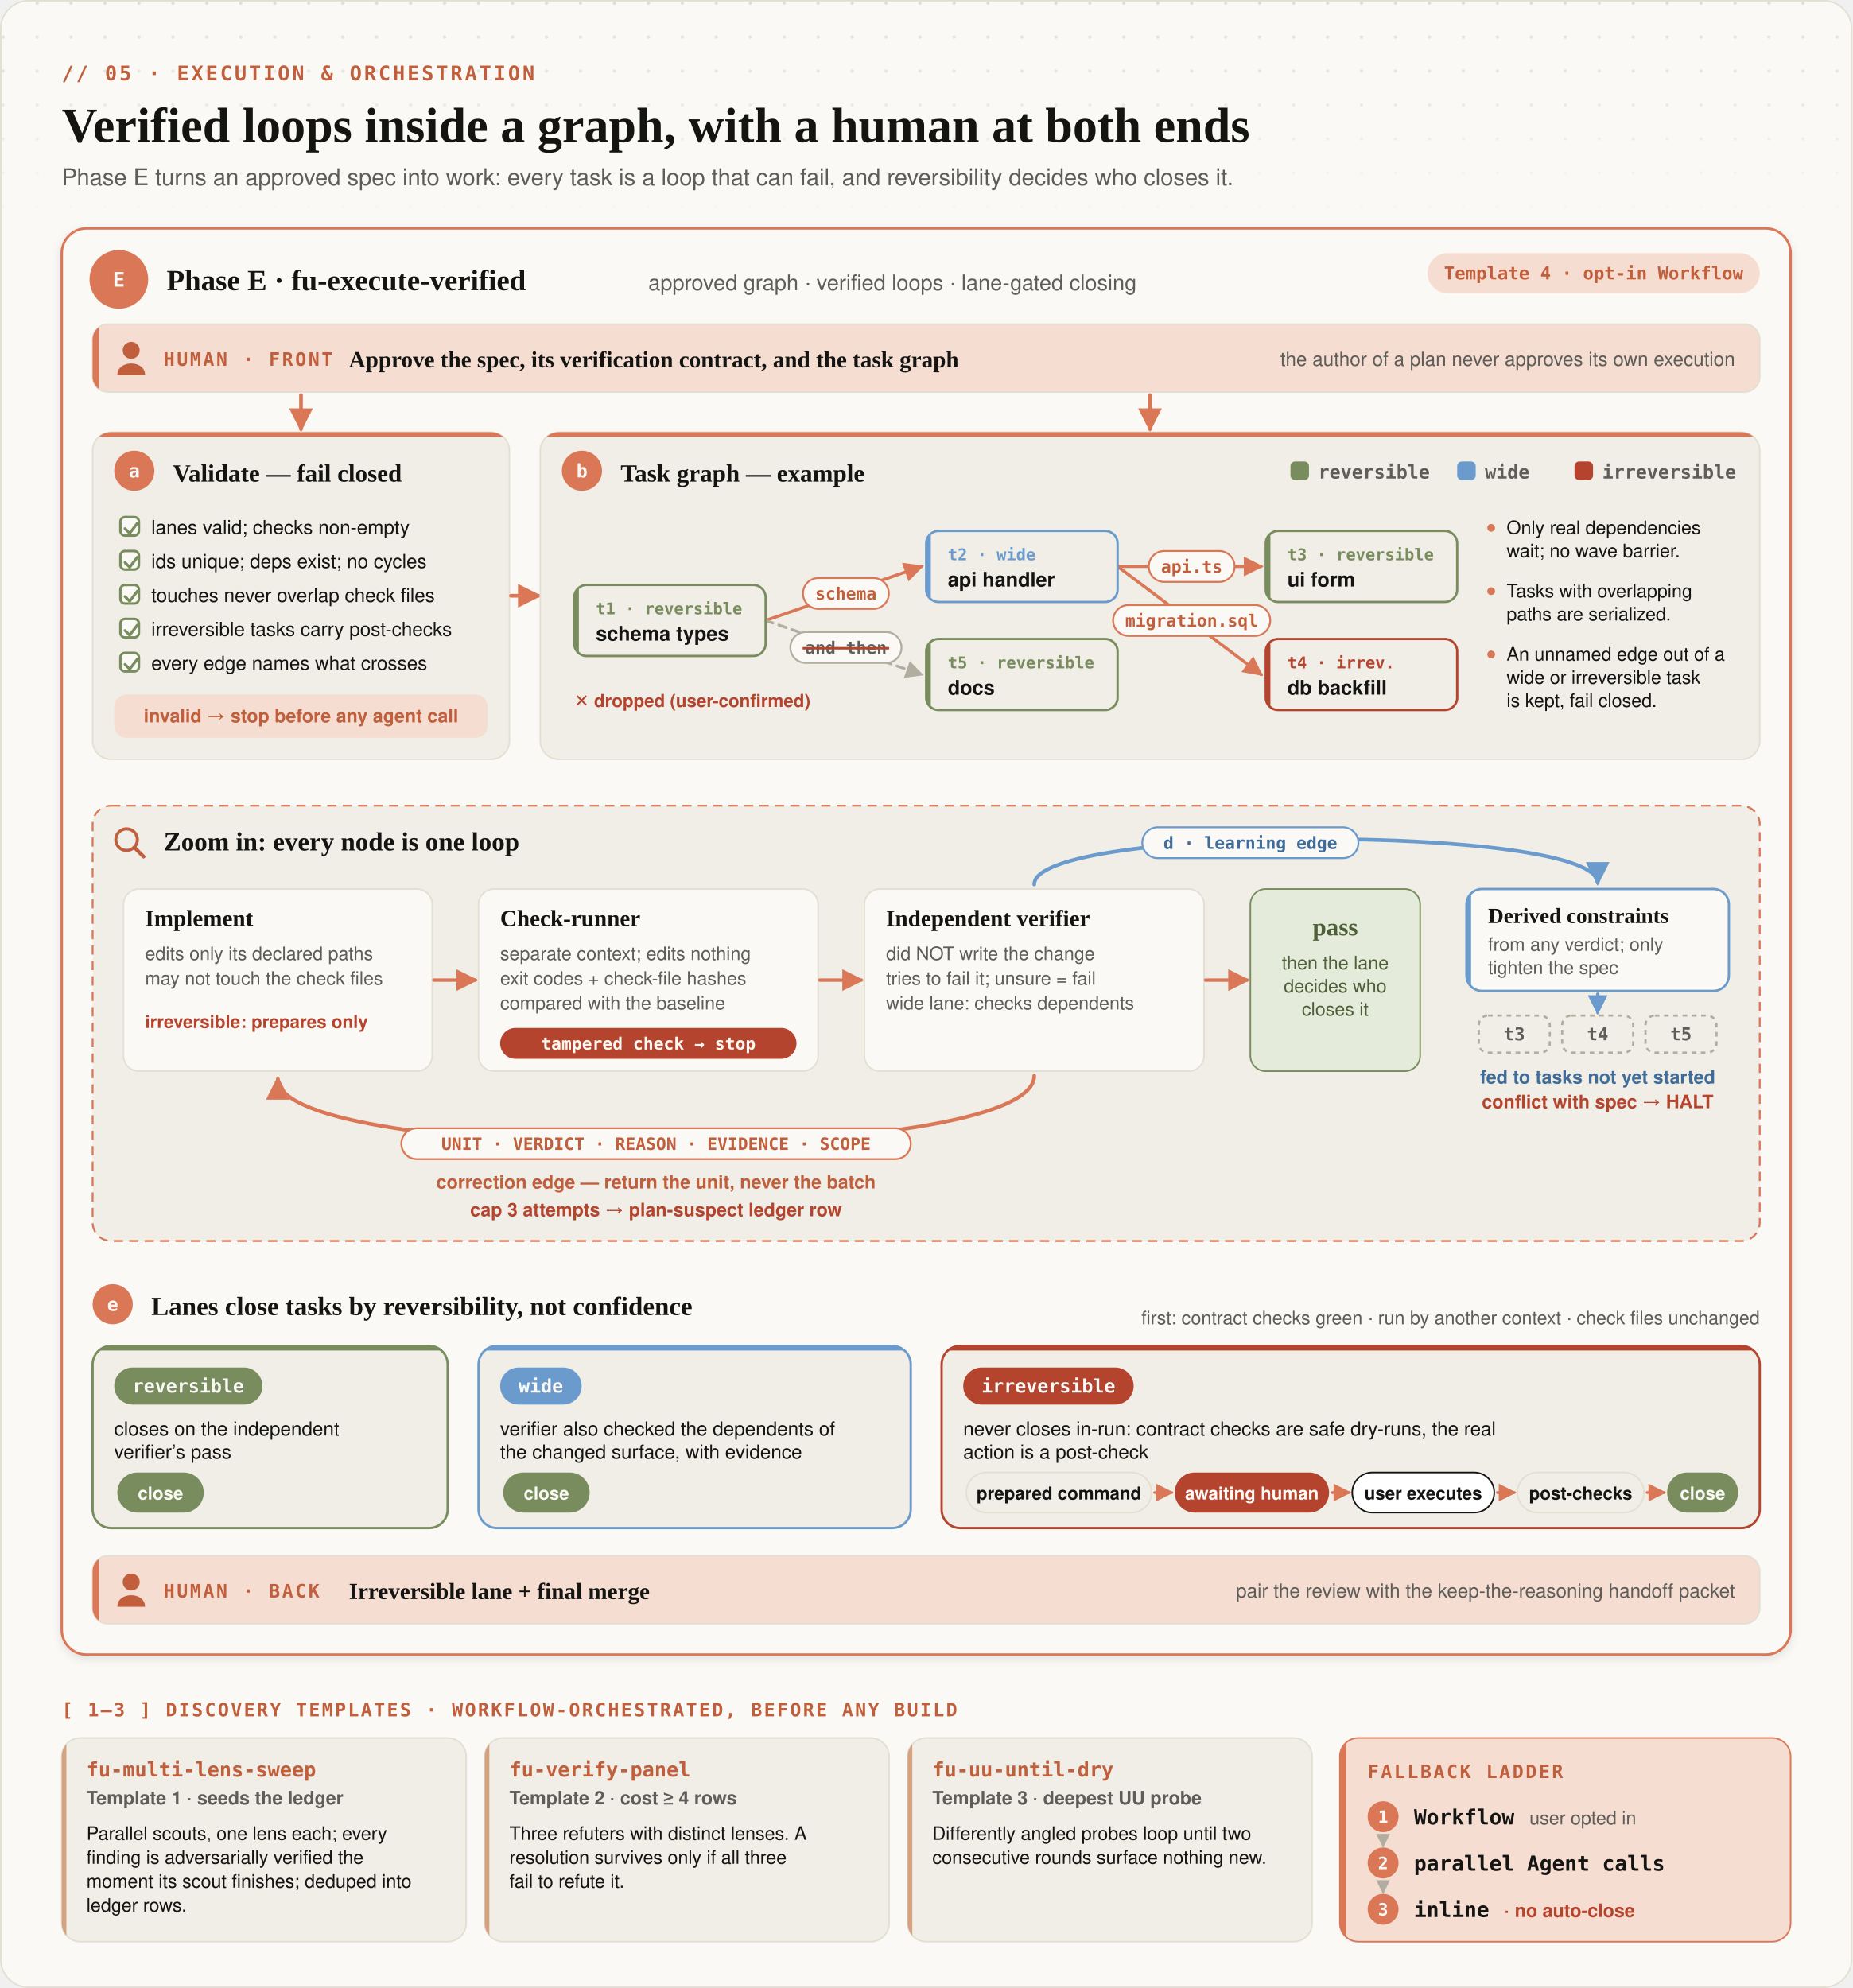
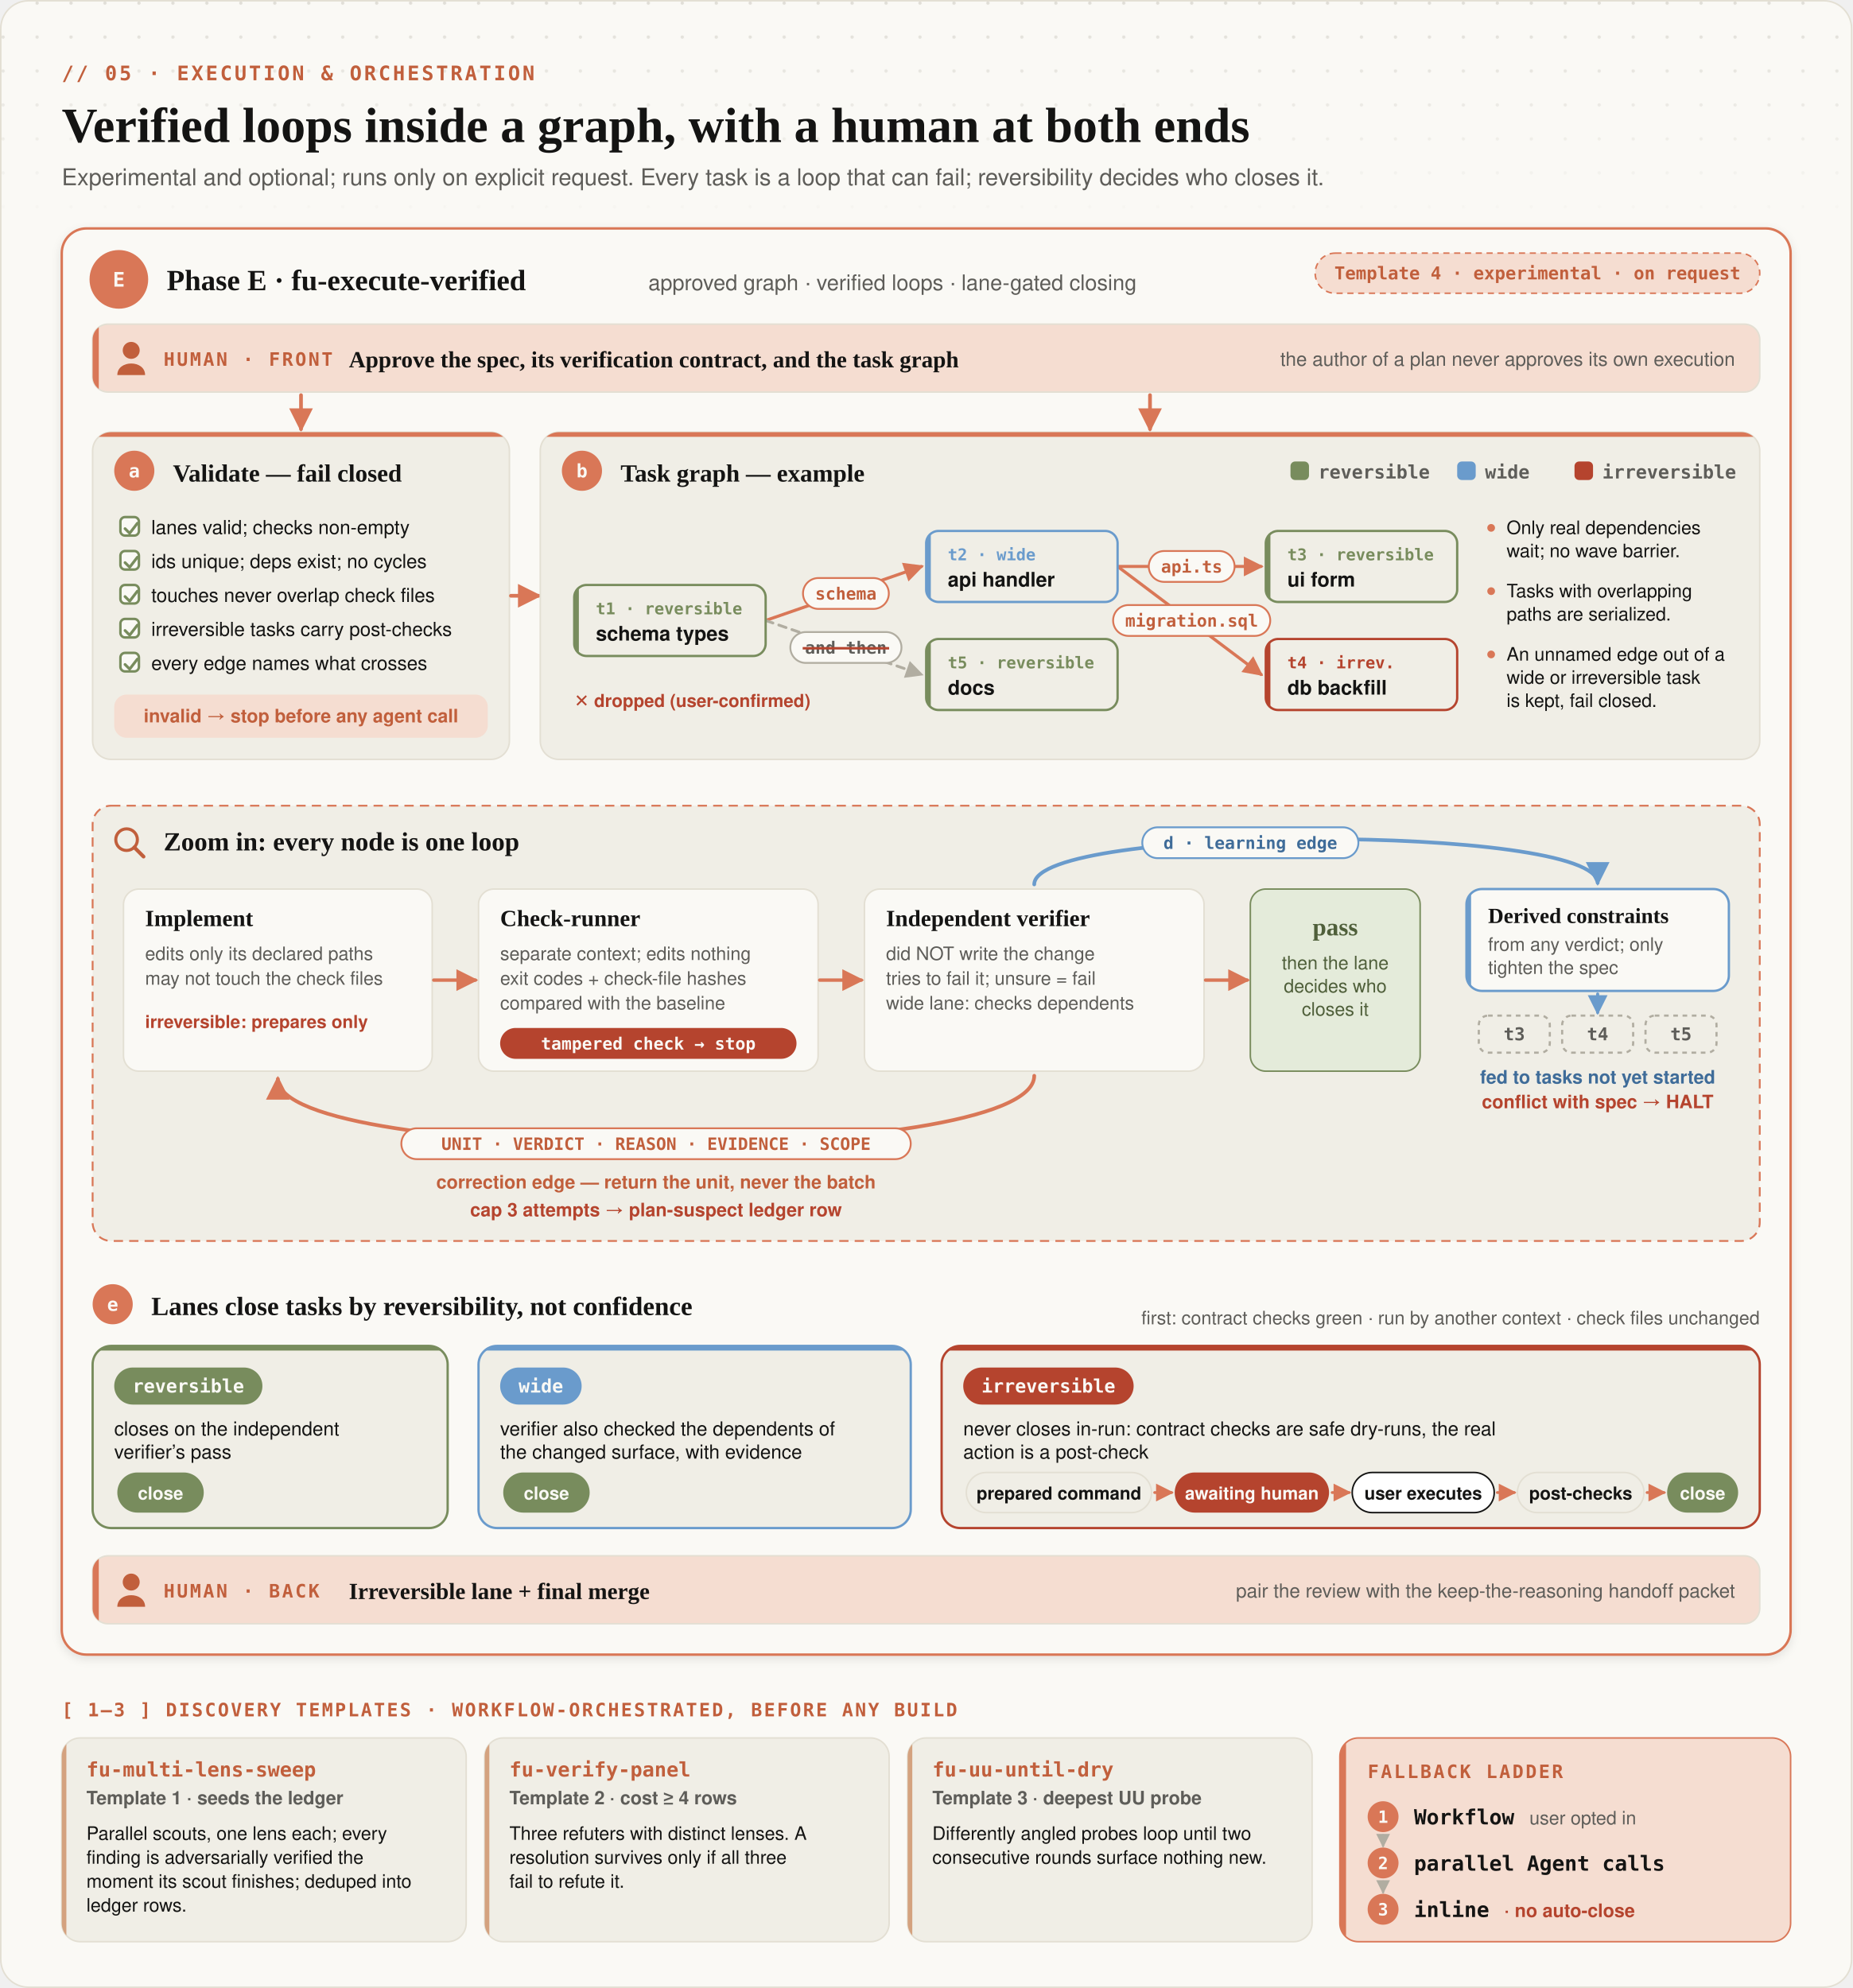
<svg xmlns="http://www.w3.org/2000/svg" width="1200" height="1288" viewBox="0 0 1200 1288">
  <defs>
    <marker id="ac" viewBox="0 0 10 10" refX="8" refY="5" markerWidth="8" markerHeight="8" orient="auto-start-reverse">
      <path d="M1 1 L9 5 L1 9 Z" fill="#D97757" />
    </marker>
    <marker id="ak" viewBox="0 0 10 10" refX="8" refY="5" markerWidth="8" markerHeight="8" orient="auto-start-reverse">
      <path d="M1 1 L9 5 L1 9 Z" fill="#B1ADA1" />
    </marker>
    <marker id="ad" viewBox="0 0 10 10" refX="8" refY="5" markerWidth="8" markerHeight="8" orient="auto-start-reverse">
      <path d="M1 1 L9 5 L1 9 Z" fill="#B5442E" />
    </marker>
    <marker id="ao" viewBox="0 0 10 10" refX="8" refY="5" markerWidth="8" markerHeight="8" orient="auto-start-reverse">
      <path d="M1 1 L9 5 L1 9 Z" fill="#788C5D" />
    </marker>
    <marker id="as" viewBox="0 0 10 10" refX="8" refY="5" markerWidth="8" markerHeight="8" orient="auto-start-reverse">
      <path d="M1 1 L9 5 L1 9 Z" fill="#6A9BCC" />
    </marker>
    <marker id="ai" viewBox="0 0 10 10" refX="8" refY="5" markerWidth="8" markerHeight="8" orient="auto-start-reverse">
      <path d="M1 1 L9 5 L1 9 Z" fill="#141413" />
    </marker>
    <filter id="sh" x="-5%" y="-5%" width="110%" height="115%">
      <feDropShadow dx="0" dy="2" stdDeviation="3" flood-color="#141413" flood-opacity="0.10" />
    </filter>
    <pattern id="dots" width="22" height="22" patternUnits="userSpaceOnUse">
      <circle cx="2" cy="2" r="1.1" fill="#B1ADA1" opacity="0.5" />
    </pattern>
    <linearGradient id="fadeg" x1="0" y1="0" x2="0" y2="1">
      <stop offset="0" stop-color="#fff" stop-opacity="1" />
      <stop offset="1" stop-color="#fff" stop-opacity="0" />
    </linearGradient>
    <mask id="fade">
      <rect x="0" y="0" width="1200" height="150" fill="url(#fadeg)" />
    </mask>
  </defs>
  <rect x="0.5" y="0.5" width="1199" height="1287" rx="18" fill="#FAF9F5" stroke="#E3DFD3" />
  <rect x="1" y="1" width="1198" height="150" rx="18" fill="url(#dots)" mask="url(#fade)" opacity="0.7" />
  <text x="40" y="52" font-family="ui-monospace, SFMono-Regular, Menlo, Consolas, monospace" font-size="13" fill="#C15F3C" font-weight="700" letter-spacing="1.5">// 05 · EXECUTION &amp; ORCHESTRATION</text>
  <text x="40" y="92" font-family="Georgia, 'Times New Roman', serif" font-size="32" fill="#141413" font-weight="700">Verified loops inside a graph, with a human at both ends</text>
-   <text x="40" y="120" font-family="-apple-system, 'Segoe UI', Helvetica, Arial, sans-serif" font-size="15" fill="#5E5D59">Phase E turns an approved spec into work: every task is a loop that can fail, and reversibility decides who closes it.</text>
+   <text x="40" y="120" font-family="-apple-system, 'Segoe UI', Helvetica, Arial, sans-serif" font-size="15" fill="#5E5D59">Experimental and optional; runs only on explicit request. Every task is a loop that can fail; reversibility decides who closes it.</text>
  <clipPath id="c1">
    <rect x="40" y="148" width="1120" height="924" rx="16" />
  </clipPath>
  <rect x="40" y="148" width="1120" height="924" rx="16" fill="#FAF9F5" stroke="#D97757" stroke-width="1.6" filter="url(#sh)" />
  <circle cx="77" cy="181" r="19" fill="#D97757" />
  <text x="77" y="185.7" font-family="ui-monospace, SFMono-Regular, Menlo, Consolas, monospace" font-size="13" fill="#FAF9F5" font-weight="700" text-anchor="middle">E</text>
  <text x="108" y="188" font-family="Georgia, 'Times New Roman', serif" font-size="19" fill="#141413" font-weight="700">Phase E · fu-execute-verified</text>
  <text x="420" y="188" font-family="-apple-system, 'Segoe UI', Helvetica, Arial, sans-serif" font-size="14" fill="#5E5D59">approved graph  ·  verified loops  ·  lane-gated closing</text>
-   <rect x="924.8" y="164" width="215.2" height="26" rx="13.0" fill="#F5DDD1" />
-   <text x="1032.4" y="181.0" font-family="ui-monospace, SFMono-Regular, Menlo, Consolas, monospace" font-size="11.5" fill="#C15F3C" font-weight="600" text-anchor="middle">Template 4 · opt-in Workflow</text>
+   <rect x="852" y="164" width="288" height="26" rx="13.0" fill="#F5DDD1" stroke="#D97757" stroke-width="1" stroke-dasharray="4 3" />
+   <text x="996" y="181.0" font-family="ui-monospace, SFMono-Regular, Menlo, Consolas, monospace" font-size="11.5" fill="#C15F3C" font-weight="600" text-anchor="middle">Template 4 · experimental · on request</text>
  <clipPath id="cb210">
    <rect x="60" y="210" width="1080" height="44" rx="10" />
  </clipPath>
  <rect x="60" y="210" width="1080" height="44" rx="10" fill="#F5DDD1" stroke="#E3DFD3" />
  <rect x="60" y="210" width="4" height="44" fill="#D97757" clip-path="url(#cb210)" />
  <circle cx="85" cy="227" r="5.5" fill="#C15F3C" />
  <path d="M76 243 C76 233 94 233 94 243 Z" fill="#C15F3C" />
  <text x="106" y="237" font-family="ui-monospace, SFMono-Regular, Menlo, Consolas, monospace" font-size="12" fill="#C15F3C" font-weight="700" letter-spacing="1.3">HUMAN · FRONT</text>
  <text x="226" y="238" font-family="Georgia, 'Times New Roman', serif" font-size="15" fill="#141413" font-weight="700">Approve the spec, its verification contract, and the task graph</text>
  <text x="1124" y="237" font-family="-apple-system, 'Segoe UI', Helvetica, Arial, sans-serif" font-size="12.5" fill="#5E5D59" text-anchor="end">the author of a plan never approves its own execution</text>
  <path d="M195 256 L195 278" fill="none" stroke="#D97757" stroke-width="2.4" stroke-linecap="round" stroke-linejoin="round" marker-end="url(#ac)" />
  <path d="M745 256 L745 278" fill="none" stroke="#D97757" stroke-width="2.4" stroke-linecap="round" stroke-linejoin="round" marker-end="url(#ac)" />
  <clipPath id="c2">
    <rect x="60" y="280" width="270" height="212" rx="12" />
  </clipPath>
  <rect x="60" y="280" width="270" height="212" rx="12" fill="#F0EEE6" stroke="#E3DFD3" stroke-width="1" />
  <rect x="60" y="280" width="270" height="3" fill="#D97757" clip-path="url(#c2)" />
  <circle cx="87" cy="305" r="13" fill="#D97757" />
  <text x="87" y="309.3" font-family="ui-monospace, SFMono-Regular, Menlo, Consolas, monospace" font-size="12" fill="#FAF9F5" font-weight="700" text-anchor="middle">a</text>
  <text x="112" y="312" font-family="Georgia, 'Times New Roman', serif" font-size="16" fill="#141413" font-weight="700">Validate — fail closed</text>
  <rect x="78" y="335" width="12" height="12" rx="3" fill="#FAF9F5" stroke="#788C5D" stroke-width="1.6" />
  <path d="M81 342.5 L84 345.5 L89 339" fill="none" stroke="#788C5D" stroke-width="1.8" stroke-linecap="round" stroke-linejoin="round" />
  <text x="98" y="346" font-family="-apple-system, 'Segoe UI', Helvetica, Arial, sans-serif" font-size="12.5" fill="#141413">lanes valid; checks non-empty</text>
  <rect x="78" y="357" width="12" height="12" rx="3" fill="#FAF9F5" stroke="#788C5D" stroke-width="1.6" />
  <path d="M81 364.5 L84 367.5 L89 361" fill="none" stroke="#788C5D" stroke-width="1.8" stroke-linecap="round" stroke-linejoin="round" />
  <text x="98" y="368" font-family="-apple-system, 'Segoe UI', Helvetica, Arial, sans-serif" font-size="12.5" fill="#141413">ids unique; deps exist; no cycles</text>
  <rect x="78" y="379" width="12" height="12" rx="3" fill="#FAF9F5" stroke="#788C5D" stroke-width="1.6" />
  <path d="M81 386.5 L84 389.5 L89 383" fill="none" stroke="#788C5D" stroke-width="1.8" stroke-linecap="round" stroke-linejoin="round" />
  <text x="98" y="390" font-family="-apple-system, 'Segoe UI', Helvetica, Arial, sans-serif" font-size="12.5" fill="#141413">touches never overlap check files</text>
  <rect x="78" y="401" width="12" height="12" rx="3" fill="#FAF9F5" stroke="#788C5D" stroke-width="1.6" />
  <path d="M81 408.5 L84 411.5 L89 405" fill="none" stroke="#788C5D" stroke-width="1.8" stroke-linecap="round" stroke-linejoin="round" />
  <text x="98" y="412" font-family="-apple-system, 'Segoe UI', Helvetica, Arial, sans-serif" font-size="12.5" fill="#141413">irreversible tasks carry post-checks</text>
  <rect x="78" y="423" width="12" height="12" rx="3" fill="#FAF9F5" stroke="#788C5D" stroke-width="1.6" />
  <path d="M81 430.5 L84 433.5 L89 427" fill="none" stroke="#788C5D" stroke-width="1.8" stroke-linecap="round" stroke-linejoin="round" />
  <text x="98" y="434" font-family="-apple-system, 'Segoe UI', Helvetica, Arial, sans-serif" font-size="12.5" fill="#141413">every edge names what crosses</text>
  <rect x="74" y="450" width="242" height="28" rx="8" fill="#F5DDD1" />
  <text x="195" y="468" font-family="-apple-system, 'Segoe UI', Helvetica, Arial, sans-serif" font-size="12" fill="#C15F3C" font-weight="700" text-anchor="middle">invalid → stop before any agent call</text>
  <path d="M331 386.0 L349 386.0" fill="none" stroke="#D97757" stroke-width="2.4" stroke-linecap="round" stroke-linejoin="round" marker-end="url(#ac)" />
  <clipPath id="c3">
    <rect x="350" y="280" width="790" height="212" rx="12" />
  </clipPath>
  <rect x="350" y="280" width="790" height="212" rx="12" fill="#F0EEE6" stroke="#E3DFD3" stroke-width="1" />
  <rect x="350" y="280" width="790" height="3" fill="#D97757" clip-path="url(#c3)" />
  <circle cx="377" cy="305" r="13" fill="#D97757" />
  <text x="377" y="309.3" font-family="ui-monospace, SFMono-Regular, Menlo, Consolas, monospace" font-size="12" fill="#FAF9F5" font-weight="700" text-anchor="middle">b</text>
  <text x="402" y="312" font-family="Georgia, 'Times New Roman', serif" font-size="16" fill="#141413" font-weight="700">Task graph — example</text>
  <rect x="836" y="299" width="12" height="12" rx="3" fill="#788C5D" />
  <text x="854" y="310" font-family="ui-monospace, SFMono-Regular, Menlo, Consolas, monospace" font-size="12" fill="#5E5D59" font-weight="600">reversible</text>
  <rect x="944" y="299" width="12" height="12" rx="3" fill="#6A9BCC" />
  <text x="962" y="310" font-family="ui-monospace, SFMono-Regular, Menlo, Consolas, monospace" font-size="12" fill="#5E5D59" font-weight="600">wide</text>
  <rect x="1020" y="299" width="12" height="12" rx="3" fill="#B5442E" />
  <text x="1038" y="310" font-family="ui-monospace, SFMono-Regular, Menlo, Consolas, monospace" font-size="12" fill="#5E5D59" font-weight="600">irreversible</text>
  <path d="M496 402 L597 367" fill="none" stroke="#D97757" stroke-width="2" stroke-linecap="round" stroke-linejoin="round" marker-end="url(#ac)" />
  <path d="M496 402 L597 437" fill="none" stroke="#B1ADA1" stroke-width="1.8" stroke-linecap="round" stroke-linejoin="round" stroke-dasharray="5 4" marker-end="url(#ak)" />
  <path d="M724 367 L817 367" fill="none" stroke="#D97757" stroke-width="2" stroke-linecap="round" stroke-linejoin="round" marker-end="url(#ac)" />
  <path d="M724 367 L817 437" fill="none" stroke="#D97757" stroke-width="2" stroke-linecap="round" stroke-linejoin="round" marker-end="url(#ac)" />
  <clipPath id="c4">
    <rect x="372" y="379" width="124" height="46" rx="8" />
  </clipPath>
  <rect x="372" y="379" width="124" height="46" rx="8" fill="#F0EEE6" stroke="#788C5D" stroke-width="1.5" />
  <rect x="372" y="379" width="3" height="46" fill="#788C5D" clip-path="url(#c4)" />
  <text x="386" y="398" font-family="ui-monospace, SFMono-Regular, Menlo, Consolas, monospace" font-size="10.5" fill="#788C5D" font-weight="700">t1 · reversible</text>
  <text x="386" y="415" font-family="-apple-system, 'Segoe UI', Helvetica, Arial, sans-serif" font-size="13" fill="#141413" font-weight="600">schema types</text>
  <clipPath id="c5">
    <rect x="600" y="344" width="124" height="46" rx="8" />
  </clipPath>
  <rect x="600" y="344" width="124" height="46" rx="8" fill="#F0EEE6" stroke="#6A9BCC" stroke-width="1.5" />
  <rect x="600" y="344" width="3" height="46" fill="#6A9BCC" clip-path="url(#c5)" />
  <text x="614" y="363" font-family="ui-monospace, SFMono-Regular, Menlo, Consolas, monospace" font-size="10.5" fill="#6A9BCC" font-weight="700">t2 · wide</text>
  <text x="614" y="380" font-family="-apple-system, 'Segoe UI', Helvetica, Arial, sans-serif" font-size="13" fill="#141413" font-weight="600">api handler</text>
  <clipPath id="c6">
    <rect x="600" y="414" width="124" height="46" rx="8" />
  </clipPath>
  <rect x="600" y="414" width="124" height="46" rx="8" fill="#F0EEE6" stroke="#788C5D" stroke-width="1.5" />
  <rect x="600" y="414" width="3" height="46" fill="#788C5D" clip-path="url(#c6)" />
  <text x="614" y="433" font-family="ui-monospace, SFMono-Regular, Menlo, Consolas, monospace" font-size="10.5" fill="#788C5D" font-weight="700">t5 · reversible</text>
  <text x="614" y="450" font-family="-apple-system, 'Segoe UI', Helvetica, Arial, sans-serif" font-size="13" fill="#141413" font-weight="600">docs</text>
  <clipPath id="c7">
    <rect x="820" y="344" width="124" height="46" rx="8" />
  </clipPath>
  <rect x="820" y="344" width="124" height="46" rx="8" fill="#F0EEE6" stroke="#788C5D" stroke-width="1.5" />
  <rect x="820" y="344" width="3" height="46" fill="#788C5D" clip-path="url(#c7)" />
  <text x="834" y="363" font-family="ui-monospace, SFMono-Regular, Menlo, Consolas, monospace" font-size="10.5" fill="#788C5D" font-weight="700">t3 · reversible</text>
  <text x="834" y="380" font-family="-apple-system, 'Segoe UI', Helvetica, Arial, sans-serif" font-size="13" fill="#141413" font-weight="600">ui form</text>
  <clipPath id="c8">
    <rect x="820" y="414" width="124" height="46" rx="8" />
  </clipPath>
  <rect x="820" y="414" width="124" height="46" rx="8" fill="#F0EEE6" stroke="#B5442E" stroke-width="1.5" />
  <rect x="820" y="414" width="3" height="46" fill="#B5442E" clip-path="url(#c8)" />
  <text x="834" y="433" font-family="ui-monospace, SFMono-Regular, Menlo, Consolas, monospace" font-size="10.5" fill="#B5442E" font-weight="700">t4 · irrev.</text>
  <text x="834" y="450" font-family="-apple-system, 'Segoe UI', Helvetica, Arial, sans-serif" font-size="13" fill="#141413" font-weight="600">db backfill</text>
  <rect x="520.2" y="374.5" width="55.6" height="20" rx="10" fill="#FAF9F5" stroke="#D97757" stroke-width="1.2" />
  <text x="548" y="388.5" font-family="ui-monospace, SFMono-Regular, Menlo, Consolas, monospace" font-size="11" fill="#C15F3C" font-weight="700" text-anchor="middle">schema</text>
  <rect x="744.2" y="357" width="55.6" height="20" rx="10" fill="#FAF9F5" stroke="#D97757" stroke-width="1.2" />
  <text x="772" y="371" font-family="ui-monospace, SFMono-Regular, Menlo, Consolas, monospace" font-size="11" fill="#C15F3C" font-weight="700" text-anchor="middle">api.ts</text>
  <rect x="721.1" y="392.0" width="101.8" height="20" rx="10" fill="#FAF9F5" stroke="#D97757" stroke-width="1.2" />
  <text x="772" y="406.0" font-family="ui-monospace, SFMono-Regular, Menlo, Consolas, monospace" font-size="11" fill="#C15F3C" font-weight="700" text-anchor="middle">migration.sql</text>
  <rect x="512.0" y="409.5" width="72.0" height="20" rx="10" fill="#FAF9F5" stroke="#B1ADA1" stroke-width="1.2" />
  <text x="548" y="423.5" font-family="ui-monospace, SFMono-Regular, Menlo, Consolas, monospace" font-size="11" fill="#5E5D59" font-weight="700" text-anchor="middle">and then</text>
  <path d="M520.0 420.0 L576.0 420.0" stroke="#B5442E" stroke-width="1.6" />
  <text x="372" y="458" font-family="-apple-system, 'Segoe UI', Helvetica, Arial, sans-serif" font-size="11.5" fill="#B5442E" font-weight="700">✕ dropped (user-confirmed)</text>
  <circle cx="966" cy="342" r="2.5" fill="#D97757" />
  <text x="976" y="346" font-family="-apple-system, 'Segoe UI', Helvetica, Arial, sans-serif" font-size="12" fill="#141413">Only real dependencies</text>
  <text x="976" y="361" font-family="-apple-system, 'Segoe UI', Helvetica, Arial, sans-serif" font-size="12" fill="#141413">wait; no wave barrier.</text>
  <circle cx="966" cy="383" r="2.5" fill="#D97757" />
  <text x="976" y="387" font-family="-apple-system, 'Segoe UI', Helvetica, Arial, sans-serif" font-size="12" fill="#141413">Tasks with overlapping</text>
  <text x="976" y="402" font-family="-apple-system, 'Segoe UI', Helvetica, Arial, sans-serif" font-size="12" fill="#141413">paths are serialized.</text>
  <circle cx="966" cy="424" r="2.5" fill="#D97757" />
  <text x="976" y="428" font-family="-apple-system, 'Segoe UI', Helvetica, Arial, sans-serif" font-size="12" fill="#141413">An unnamed edge out of a</text>
  <text x="976" y="443" font-family="-apple-system, 'Segoe UI', Helvetica, Arial, sans-serif" font-size="12" fill="#141413">wide or irreversible task</text>
  <text x="976" y="458" font-family="-apple-system, 'Segoe UI', Helvetica, Arial, sans-serif" font-size="12" fill="#141413">is kept, fail closed.</text>
  <clipPath id="c9">
    <rect x="60" y="522" width="1080" height="282" rx="12" />
  </clipPath>
  <rect x="60" y="522" width="1080" height="282" rx="12" fill="#F0EEE6" stroke="#D97757" stroke-width="1.2" stroke-dasharray="6 4" />
  <circle cx="82" cy="544" r="7" fill="none" stroke="#C15F3C" stroke-width="2" />
  <path d="M87 549 L93 555" stroke="#C15F3C" stroke-width="2.4" stroke-linecap="round" />
  <text x="106" y="551" font-family="Georgia, 'Times New Roman', serif" font-size="17" fill="#141413" font-weight="700">Zoom in: every node is one loop</text>
  <clipPath id="c10">
    <rect x="80" y="576" width="200" height="118" rx="10" />
  </clipPath>
  <rect x="80" y="576" width="200" height="118" rx="10" fill="#FAF9F5" stroke="#E3DFD3" stroke-width="1" />
  <text x="94" y="600" font-family="Georgia, 'Times New Roman', serif" font-size="15" fill="#141413" font-weight="700">Implement</text>
  <text x="94" y="622" font-family="-apple-system, 'Segoe UI', Helvetica, Arial, sans-serif" font-size="12" fill="#5E5D59">edits only its declared paths</text>
  <text x="94" y="638" font-family="-apple-system, 'Segoe UI', Helvetica, Arial, sans-serif" font-size="12" fill="#5E5D59">may not touch the check files</text>
  <text x="94" y="666" font-family="-apple-system, 'Segoe UI', Helvetica, Arial, sans-serif" font-size="11.5" fill="#B5442E" font-weight="600">irreversible: prepares only</text>
  <clipPath id="c11">
    <rect x="310" y="576" width="220" height="118" rx="10" />
  </clipPath>
  <rect x="310" y="576" width="220" height="118" rx="10" fill="#FAF9F5" stroke="#E3DFD3" stroke-width="1" />
  <text x="324" y="600" font-family="Georgia, 'Times New Roman', serif" font-size="15" fill="#141413" font-weight="700">Check-runner</text>
  <text x="324" y="622" font-family="-apple-system, 'Segoe UI', Helvetica, Arial, sans-serif" font-size="12" fill="#5E5D59">separate context; edits nothing</text>
  <text x="324" y="638" font-family="-apple-system, 'Segoe UI', Helvetica, Arial, sans-serif" font-size="12" fill="#5E5D59">exit codes + check-file hashes</text>
  <text x="324" y="654" font-family="-apple-system, 'Segoe UI', Helvetica, Arial, sans-serif" font-size="12" fill="#5E5D59">compared with the baseline</text>
  <clipPath id="c12">
    <rect x="560" y="576" width="220" height="118" rx="10" />
  </clipPath>
  <rect x="560" y="576" width="220" height="118" rx="10" fill="#FAF9F5" stroke="#E3DFD3" stroke-width="1" />
  <text x="574" y="600" font-family="Georgia, 'Times New Roman', serif" font-size="15" fill="#141413" font-weight="700">Independent verifier</text>
  <text x="574" y="622" font-family="-apple-system, 'Segoe UI', Helvetica, Arial, sans-serif" font-size="12" fill="#5E5D59">did NOT write the change</text>
  <text x="574" y="638" font-family="-apple-system, 'Segoe UI', Helvetica, Arial, sans-serif" font-size="12" fill="#5E5D59">tries to fail it; unsure = fail</text>
  <text x="574" y="654" font-family="-apple-system, 'Segoe UI', Helvetica, Arial, sans-serif" font-size="12" fill="#5E5D59">wide lane: checks dependents</text>
  <clipPath id="c13">
    <rect x="810" y="576" width="110" height="118" rx="10" />
  </clipPath>
  <rect x="810" y="576" width="110" height="118" rx="10" fill="#E4EBDA" stroke="#788C5D" stroke-width="1" />
  <text x="865" y="606" font-family="Georgia, 'Times New Roman', serif" font-size="16" fill="#4F5F3A" font-weight="700" text-anchor="middle">pass</text>
  <text x="865" y="628" font-family="-apple-system, 'Segoe UI', Helvetica, Arial, sans-serif" font-size="12" fill="#4F5F3A" text-anchor="middle">then the lane</text>
  <text x="865" y="643" font-family="-apple-system, 'Segoe UI', Helvetica, Arial, sans-serif" font-size="12" fill="#4F5F3A" text-anchor="middle">decides who</text>
  <text x="865" y="658" font-family="-apple-system, 'Segoe UI', Helvetica, Arial, sans-serif" font-size="12" fill="#4F5F3A" text-anchor="middle">closes it</text>
  <path d="M281 635.0 L308 635.0" fill="none" stroke="#D97757" stroke-width="2.2" stroke-linecap="round" stroke-linejoin="round" marker-end="url(#ac)" />
  <path d="M531 635.0 L558 635.0" fill="none" stroke="#D97757" stroke-width="2.2" stroke-linecap="round" stroke-linejoin="round" marker-end="url(#ac)" />
  <path d="M781 635.0 L808 635.0" fill="none" stroke="#D97757" stroke-width="2.2" stroke-linecap="round" stroke-linejoin="round" marker-end="url(#ac)" />
  <rect x="324" y="666" width="192" height="20" rx="10" fill="#B5442E" />
  <text x="420" y="680" font-family="ui-monospace, SFMono-Regular, Menlo, Consolas, monospace" font-size="11" fill="#FAF9F5" font-weight="700" text-anchor="middle">tampered check → stop</text>
  <path d="M670 697 C670 756 180 756 180 699" fill="none" stroke="#D97757" stroke-width="2.4" stroke-linecap="round" stroke-linejoin="round" marker-end="url(#ac)" />
  <rect x="260.0" y="731" width="330.0" height="20" rx="10" fill="#FAF9F5" stroke="#D97757" stroke-width="1.2" />
  <text x="425" y="745" font-family="ui-monospace, SFMono-Regular, Menlo, Consolas, monospace" font-size="11" fill="#C15F3C" font-weight="700" text-anchor="middle">UNIT · VERDICT · REASON · EVIDENCE · SCOPE</text>
  <text x="425" y="770" font-family="-apple-system, 'Segoe UI', Helvetica, Arial, sans-serif" font-size="12" fill="#C15F3C" font-weight="700" text-anchor="middle">correction edge — return the unit, never the batch</text>
  <text x="425" y="788" font-family="-apple-system, 'Segoe UI', Helvetica, Arial, sans-serif" font-size="12" fill="#B5442E" font-weight="700" text-anchor="middle">cap 3 attempts → plan-suspect ledger row</text>
  <path d="M670 573 C670 534 1035.0 534 1035.0 572" fill="none" stroke="#6A9BCC" stroke-width="2.4" stroke-linecap="round" stroke-linejoin="round" marker-end="url(#as)" />
  <rect x="740.0" y="536" width="140.0" height="20" rx="10" fill="#FAF9F5" stroke="#6A9BCC" stroke-width="1.2" />
  <text x="810" y="550" font-family="ui-monospace, SFMono-Regular, Menlo, Consolas, monospace" font-size="11" fill="#3F6C99" font-weight="700" text-anchor="middle">d · learning edge</text>
  <clipPath id="c14">
    <rect x="950" y="576" width="170" height="66" rx="10" />
  </clipPath>
  <rect x="950" y="576" width="170" height="66" rx="10" fill="#FAF9F5" stroke="#6A9BCC" stroke-width="1.5" />
  <rect x="950" y="576" width="3" height="66" fill="#6A9BCC" clip-path="url(#c14)" />
  <text x="964" y="598" font-family="Georgia, 'Times New Roman', serif" font-size="14" fill="#141413" font-weight="700">Derived constraints</text>
  <text x="964" y="614" font-family="-apple-system, 'Segoe UI', Helvetica, Arial, sans-serif" font-size="1" fill="#141413" />
  <text x="964" y="614" font-family="-apple-system, 'Segoe UI', Helvetica, Arial, sans-serif" font-size="1" fill="#141413" />
  <text x="964" y="614" font-family="-apple-system, 'Segoe UI', Helvetica, Arial, sans-serif" font-size="1" fill="#141413" />
  <text x="964" y="616" font-family="-apple-system, 'Segoe UI', Helvetica, Arial, sans-serif" font-size="12" fill="#5E5D59">from any verdict; only</text>
  <text x="964" y="631" font-family="-apple-system, 'Segoe UI', Helvetica, Arial, sans-serif" font-size="12" fill="#5E5D59">tighten the spec</text>
  <path d="M1035.0 644 L1035.0 656" fill="none" stroke="#6A9BCC" stroke-width="2" stroke-linecap="round" stroke-linejoin="round" marker-end="url(#as)" />
  <rect x="958" y="658" width="46" height="24" rx="6" fill="none" stroke="#B1ADA1" stroke-width="1.4" stroke-dasharray="3 3" />
  <text x="981" y="674" font-family="ui-monospace, SFMono-Regular, Menlo, Consolas, monospace" font-size="11.5" fill="#5E5D59" font-weight="700" text-anchor="middle">t3</text>
  <rect x="1012" y="658" width="46" height="24" rx="6" fill="none" stroke="#B1ADA1" stroke-width="1.4" stroke-dasharray="3 3" />
  <text x="1035" y="674" font-family="ui-monospace, SFMono-Regular, Menlo, Consolas, monospace" font-size="11.5" fill="#5E5D59" font-weight="700" text-anchor="middle">t4</text>
  <rect x="1066" y="658" width="46" height="24" rx="6" fill="none" stroke="#B1ADA1" stroke-width="1.4" stroke-dasharray="3 3" />
  <text x="1089" y="674" font-family="ui-monospace, SFMono-Regular, Menlo, Consolas, monospace" font-size="11.5" fill="#5E5D59" font-weight="700" text-anchor="middle">t5</text>
  <text x="1035.0" y="702" font-family="-apple-system, 'Segoe UI', Helvetica, Arial, sans-serif" font-size="12" fill="#3F6C99" font-weight="700" text-anchor="middle">fed to tasks not yet started</text>
  <text x="1035.0" y="718" font-family="-apple-system, 'Segoe UI', Helvetica, Arial, sans-serif" font-size="12" fill="#B5442E" font-weight="700" text-anchor="middle">conflict with spec → HALT</text>
  <circle cx="73" cy="845" r="13" fill="#D97757" />
  <text x="73" y="849.3" font-family="ui-monospace, SFMono-Regular, Menlo, Consolas, monospace" font-size="12" fill="#FAF9F5" font-weight="700" text-anchor="middle">e</text>
  <text x="98" y="852" font-family="Georgia, 'Times New Roman', serif" font-size="17" fill="#141413" font-weight="700">Lanes close tasks by reversibility, not confidence</text>
  <text x="1140" y="858" font-family="-apple-system, 'Segoe UI', Helvetica, Arial, sans-serif" font-size="12" fill="#5E5D59" text-anchor="end">first: contract checks green · run by another context · check files unchanged</text>
  <clipPath id="c15">
    <rect x="60" y="872" width="230" height="118" rx="12" />
  </clipPath>
  <rect x="60" y="872" width="230" height="118" rx="12" fill="#F0EEE6" stroke="#788C5D" stroke-width="1.5" />
  <rect x="60" y="872" width="230" height="3" fill="#788C5D" clip-path="url(#c15)" />
  <rect x="74" y="886" width="96.0" height="24" rx="12.0" fill="#788C5D" />
  <text x="122.0" y="902.2" font-family="ui-monospace, SFMono-Regular, Menlo, Consolas, monospace" font-size="12" fill="#FAF9F5" font-weight="600" text-anchor="middle">reversible</text>
  <text x="74" y="930" font-family="-apple-system, 'Segoe UI', Helvetica, Arial, sans-serif" font-size="12.5" fill="#141413">closes on the independent</text>
  <text x="74" y="945" font-family="-apple-system, 'Segoe UI', Helvetica, Arial, sans-serif" font-size="12.5" fill="#141413">verifier’s pass</text>
  <clipPath id="c16">
    <rect x="310" y="872" width="280" height="118" rx="12" />
  </clipPath>
  <rect x="310" y="872" width="280" height="118" rx="12" fill="#F0EEE6" stroke="#6A9BCC" stroke-width="1.5" />
  <rect x="310" y="872" width="280" height="3" fill="#6A9BCC" clip-path="url(#c16)" />
  <rect x="324" y="886" width="52.8" height="24" rx="12.0" fill="#6A9BCC" />
  <text x="350.4" y="902.2" font-family="ui-monospace, SFMono-Regular, Menlo, Consolas, monospace" font-size="12" fill="#FAF9F5" font-weight="600" text-anchor="middle">wide</text>
  <text x="324" y="930" font-family="-apple-system, 'Segoe UI', Helvetica, Arial, sans-serif" font-size="12.5" fill="#141413">verifier also checked the dependents of</text>
  <text x="324" y="945" font-family="-apple-system, 'Segoe UI', Helvetica, Arial, sans-serif" font-size="12.5" fill="#141413">the changed surface, with evidence</text>
  <clipPath id="c17">
    <rect x="610" y="872" width="530" height="118" rx="12" />
  </clipPath>
  <rect x="610" y="872" width="530" height="118" rx="12" fill="#F0EEE6" stroke="#B5442E" stroke-width="1.5" />
  <rect x="610" y="872" width="530" height="3" fill="#B5442E" clip-path="url(#c17)" />
  <rect x="624" y="886" width="110.4" height="24" rx="12.0" fill="#B5442E" />
  <text x="679.2" y="902.2" font-family="ui-monospace, SFMono-Regular, Menlo, Consolas, monospace" font-size="12" fill="#FAF9F5" font-weight="600" text-anchor="middle">irreversible</text>
  <text x="624" y="930" font-family="-apple-system, 'Segoe UI', Helvetica, Arial, sans-serif" font-size="12.5" fill="#141413">never closes in-run: contract checks are safe dry-runs, the real</text>
  <text x="624" y="945" font-family="-apple-system, 'Segoe UI', Helvetica, Arial, sans-serif" font-size="12.5" fill="#141413">action is a post-check</text>
  <rect x="76" y="954" width="56" height="26" rx="13" fill="#788C5D" />
  <text x="104.0" y="971.5" font-family="-apple-system, 'Segoe UI', Helvetica, Arial, sans-serif" font-size="11.5" fill="#FAF9F5" font-weight="700" text-anchor="middle">close</text>
  <rect x="326" y="954" width="56" height="26" rx="13" fill="#788C5D" />
  <text x="354.0" y="971.5" font-family="-apple-system, 'Segoe UI', Helvetica, Arial, sans-serif" font-size="11.5" fill="#FAF9F5" font-weight="700" text-anchor="middle">close</text>
  <rect x="626" y="954" width="120" height="26" rx="13" fill="#F0EEE6" stroke="#E3DFD3" />
  <text x="686.0" y="971.5" font-family="-apple-system, 'Segoe UI', Helvetica, Arial, sans-serif" font-size="11.5" fill="#141413" font-weight="700" text-anchor="middle">prepared command</text>
  <path d="M748 967 L759 967" fill="none" stroke="#D97757" stroke-width="1.8" stroke-linecap="round" stroke-linejoin="round" marker-end="url(#ac)" />
  <rect x="761" y="954" width="100" height="26" rx="13" fill="#B5442E" />
  <text x="811.0" y="971.5" font-family="-apple-system, 'Segoe UI', Helvetica, Arial, sans-serif" font-size="11.5" fill="#FAF9F5" font-weight="700" text-anchor="middle">awaiting human</text>
  <path d="M863 967 L874 967" fill="none" stroke="#D97757" stroke-width="1.8" stroke-linecap="round" stroke-linejoin="round" marker-end="url(#ac)" />
  <rect x="876" y="954" width="92" height="26" rx="13" fill="#FFFFFF" stroke="#141413" stroke-width="1" />
  <text x="922.0" y="971.5" font-family="-apple-system, 'Segoe UI', Helvetica, Arial, sans-serif" font-size="11.5" fill="#141413" font-weight="700" text-anchor="middle">user executes</text>
  <path d="M970 967 L981 967" fill="none" stroke="#D97757" stroke-width="1.8" stroke-linecap="round" stroke-linejoin="round" marker-end="url(#ac)" />
  <rect x="983" y="954" width="82" height="26" rx="13" fill="#F0EEE6" stroke="#E3DFD3" />
  <text x="1024.0" y="971.5" font-family="-apple-system, 'Segoe UI', Helvetica, Arial, sans-serif" font-size="11.5" fill="#141413" font-weight="700" text-anchor="middle">post-checks</text>
  <path d="M1067 967 L1078 967" fill="none" stroke="#D97757" stroke-width="1.8" stroke-linecap="round" stroke-linejoin="round" marker-end="url(#ac)" />
  <rect x="1080" y="954" width="46" height="26" rx="13" fill="#788C5D" />
  <text x="1103.0" y="971.5" font-family="-apple-system, 'Segoe UI', Helvetica, Arial, sans-serif" font-size="11.5" fill="#FAF9F5" font-weight="700" text-anchor="middle">close</text>
  <clipPath id="cb1008">
    <rect x="60" y="1008" width="1080" height="44" rx="10" />
  </clipPath>
  <rect x="60" y="1008" width="1080" height="44" rx="10" fill="#F5DDD1" stroke="#E3DFD3" />
  <rect x="60" y="1008" width="4" height="44" fill="#D97757" clip-path="url(#cb1008)" />
  <circle cx="85" cy="1025" r="5.5" fill="#C15F3C" />
  <path d="M76 1041 C76 1031 94 1031 94 1041 Z" fill="#C15F3C" />
  <text x="106" y="1035" font-family="ui-monospace, SFMono-Regular, Menlo, Consolas, monospace" font-size="12" fill="#C15F3C" font-weight="700" letter-spacing="1.3">HUMAN · BACK</text>
  <text x="226" y="1036" font-family="Georgia, 'Times New Roman', serif" font-size="15" fill="#141413" font-weight="700">Irreversible lane + final merge</text>
  <text x="1124" y="1035" font-family="-apple-system, 'Segoe UI', Helvetica, Arial, sans-serif" font-size="12.5" fill="#5E5D59" text-anchor="end">pair the review with the keep-the-reasoning handoff packet</text>
  <text x="40" y="1112" font-family="ui-monospace, SFMono-Regular, Menlo, Consolas, monospace" font-size="12" fill="#C15F3C" font-weight="700" letter-spacing="1.2">[ 1–3 ] DISCOVERY TEMPLATES · WORKFLOW-ORCHESTRATED, BEFORE ANY BUILD</text>
  <clipPath id="c18">
    <rect x="40" y="1126" width="262" height="132" rx="12" />
  </clipPath>
  <rect x="40" y="1126" width="262" height="132" rx="12" fill="#F0EEE6" stroke="#E3DFD3" stroke-width="1" />
  <rect x="40" y="1126" width="3" height="132" fill="#D4A27F" clip-path="url(#c18)" />
  <text x="56" y="1151" font-family="ui-monospace, SFMono-Regular, Menlo, Consolas, monospace" font-size="13" fill="#C15F3C" font-weight="700">fu-multi-lens-sweep</text>
  <text x="56" y="1169" font-family="-apple-system, 'Segoe UI', Helvetica, Arial, sans-serif" font-size="12" fill="#5E5D59" font-weight="600">Template 1 · seeds the ledger</text>
  <text x="56" y="1192.0" font-family="-apple-system, 'Segoe UI', Helvetica, Arial, sans-serif" font-size="12" fill="#141413">Parallel scouts, one lens each; every</text>
  <text x="56" y="1207.5" font-family="-apple-system, 'Segoe UI', Helvetica, Arial, sans-serif" font-size="12" fill="#141413">finding is adversarially verified the</text>
  <text x="56" y="1223.0" font-family="-apple-system, 'Segoe UI', Helvetica, Arial, sans-serif" font-size="12" fill="#141413">moment its scout finishes; deduped into</text>
  <text x="56" y="1238.5" font-family="-apple-system, 'Segoe UI', Helvetica, Arial, sans-serif" font-size="12" fill="#141413">ledger rows.</text>
  <clipPath id="c19">
    <rect x="314" y="1126" width="262" height="132" rx="12" />
  </clipPath>
  <rect x="314" y="1126" width="262" height="132" rx="12" fill="#F0EEE6" stroke="#E3DFD3" stroke-width="1" />
  <rect x="314" y="1126" width="3" height="132" fill="#D4A27F" clip-path="url(#c19)" />
  <text x="330" y="1151" font-family="ui-monospace, SFMono-Regular, Menlo, Consolas, monospace" font-size="13" fill="#C15F3C" font-weight="700">fu-verify-panel</text>
  <text x="330" y="1169" font-family="-apple-system, 'Segoe UI', Helvetica, Arial, sans-serif" font-size="12" fill="#5E5D59" font-weight="600">Template 2 · cost ≥ 4 rows</text>
  <text x="330" y="1192.0" font-family="-apple-system, 'Segoe UI', Helvetica, Arial, sans-serif" font-size="12" fill="#141413">Three refuters with distinct lenses. A</text>
  <text x="330" y="1207.5" font-family="-apple-system, 'Segoe UI', Helvetica, Arial, sans-serif" font-size="12" fill="#141413">resolution survives only if all three</text>
  <text x="330" y="1223.0" font-family="-apple-system, 'Segoe UI', Helvetica, Arial, sans-serif" font-size="12" fill="#141413">fail to refute it.</text>
  <clipPath id="c20">
    <rect x="588" y="1126" width="262" height="132" rx="12" />
  </clipPath>
  <rect x="588" y="1126" width="262" height="132" rx="12" fill="#F0EEE6" stroke="#E3DFD3" stroke-width="1" />
  <rect x="588" y="1126" width="3" height="132" fill="#D4A27F" clip-path="url(#c20)" />
  <text x="604" y="1151" font-family="ui-monospace, SFMono-Regular, Menlo, Consolas, monospace" font-size="13" fill="#C15F3C" font-weight="700">fu-uu-until-dry</text>
  <text x="604" y="1169" font-family="-apple-system, 'Segoe UI', Helvetica, Arial, sans-serif" font-size="12" fill="#5E5D59" font-weight="600">Template 3 · deepest UU probe</text>
  <text x="604" y="1192.0" font-family="-apple-system, 'Segoe UI', Helvetica, Arial, sans-serif" font-size="12" fill="#141413">Differently angled probes loop until two</text>
  <text x="604" y="1207.5" font-family="-apple-system, 'Segoe UI', Helvetica, Arial, sans-serif" font-size="12" fill="#141413">consecutive rounds surface nothing new.</text>
  <clipPath id="c21">
    <rect x="868" y="1126" width="292" height="132" rx="12" />
  </clipPath>
  <rect x="868" y="1126" width="292" height="132" rx="12" fill="#F5DDD1" stroke="#D97757" stroke-width="1" />
  <rect x="868" y="1126" width="4" height="132" fill="#D97757" clip-path="url(#c21)" />
  <text x="886" y="1152" font-family="ui-monospace, SFMono-Regular, Menlo, Consolas, monospace" font-size="12" fill="#C15F3C" font-weight="700" letter-spacing="1.3">FALLBACK LADDER</text>
  <circle cx="896" cy="1177" r="10" fill="#D97757" />
  <text x="896" y="1181.0" font-family="ui-monospace, SFMono-Regular, Menlo, Consolas, monospace" font-size="11" fill="#FAF9F5" font-weight="700" text-anchor="middle">1</text>
  <text x="916" y="1182" font-family="ui-monospace, SFMono-Regular, Menlo, Consolas, monospace" font-size="13.5" fill="#141413" font-weight="700">Workflow</text>
  <text x="990.8" y="1182" font-family="-apple-system, 'Segoe UI', Helvetica, Arial, sans-serif" font-size="12" fill="#5E5D59">user opted in</text>
  <path d="M896 1189 L896 1196" fill="none" stroke="#B1ADA1" stroke-width="1.4" stroke-linecap="round" stroke-linejoin="round" marker-end="url(#ak)" />
  <circle cx="896" cy="1207" r="10" fill="#D97757" />
  <text x="896" y="1211.0" font-family="ui-monospace, SFMono-Regular, Menlo, Consolas, monospace" font-size="11" fill="#FAF9F5" font-weight="700" text-anchor="middle">2</text>
  <text x="916" y="1212" font-family="ui-monospace, SFMono-Regular, Menlo, Consolas, monospace" font-size="13.5" fill="#141413" font-weight="700">parallel Agent calls</text>
  <text x="1088.0" y="1212" font-family="-apple-system, 'Segoe UI', Helvetica, Arial, sans-serif" font-size="12" fill="#5E5D59" />
  <path d="M896 1219 L896 1226" fill="none" stroke="#B1ADA1" stroke-width="1.4" stroke-linecap="round" stroke-linejoin="round" marker-end="url(#ak)" />
  <circle cx="896" cy="1237" r="10" fill="#D97757" />
  <text x="896" y="1241.0" font-family="ui-monospace, SFMono-Regular, Menlo, Consolas, monospace" font-size="11" fill="#FAF9F5" font-weight="700" text-anchor="middle">3</text>
  <text x="916" y="1242" font-family="ui-monospace, SFMono-Regular, Menlo, Consolas, monospace" font-size="13.5" fill="#141413" font-weight="700">inline</text>
  <text x="974.6" y="1242" font-family="-apple-system, 'Segoe UI', Helvetica, Arial, sans-serif" font-size="12" fill="#B5442E" font-weight="700">· no auto-close</text>
  <text x="886" y="1250" font-family="-apple-system, 'Segoe UI', Helvetica, Arial, sans-serif" font-size="1" fill="#141413" />
</svg>
